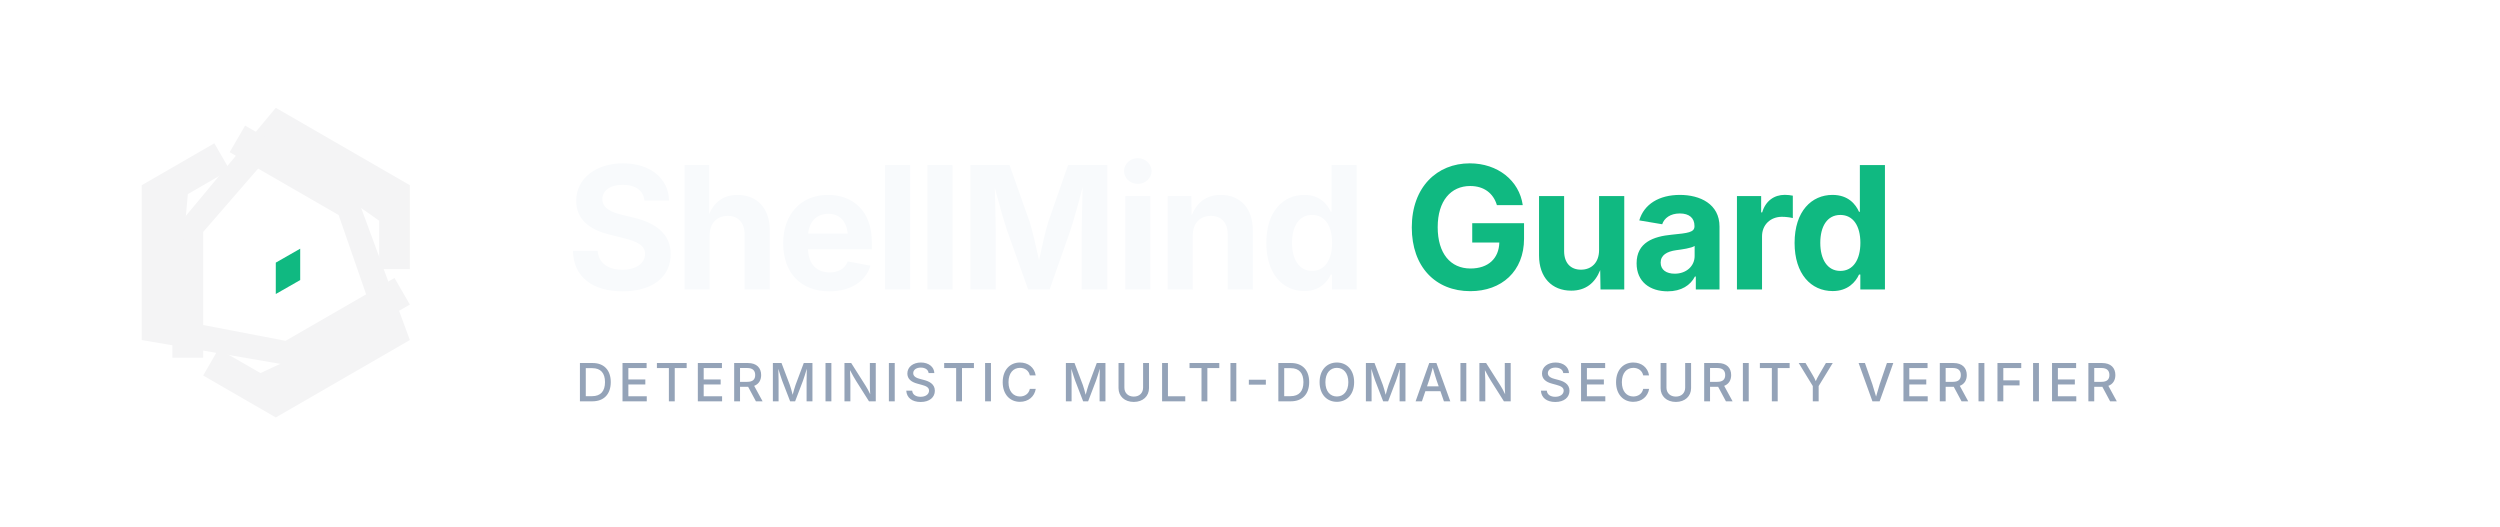
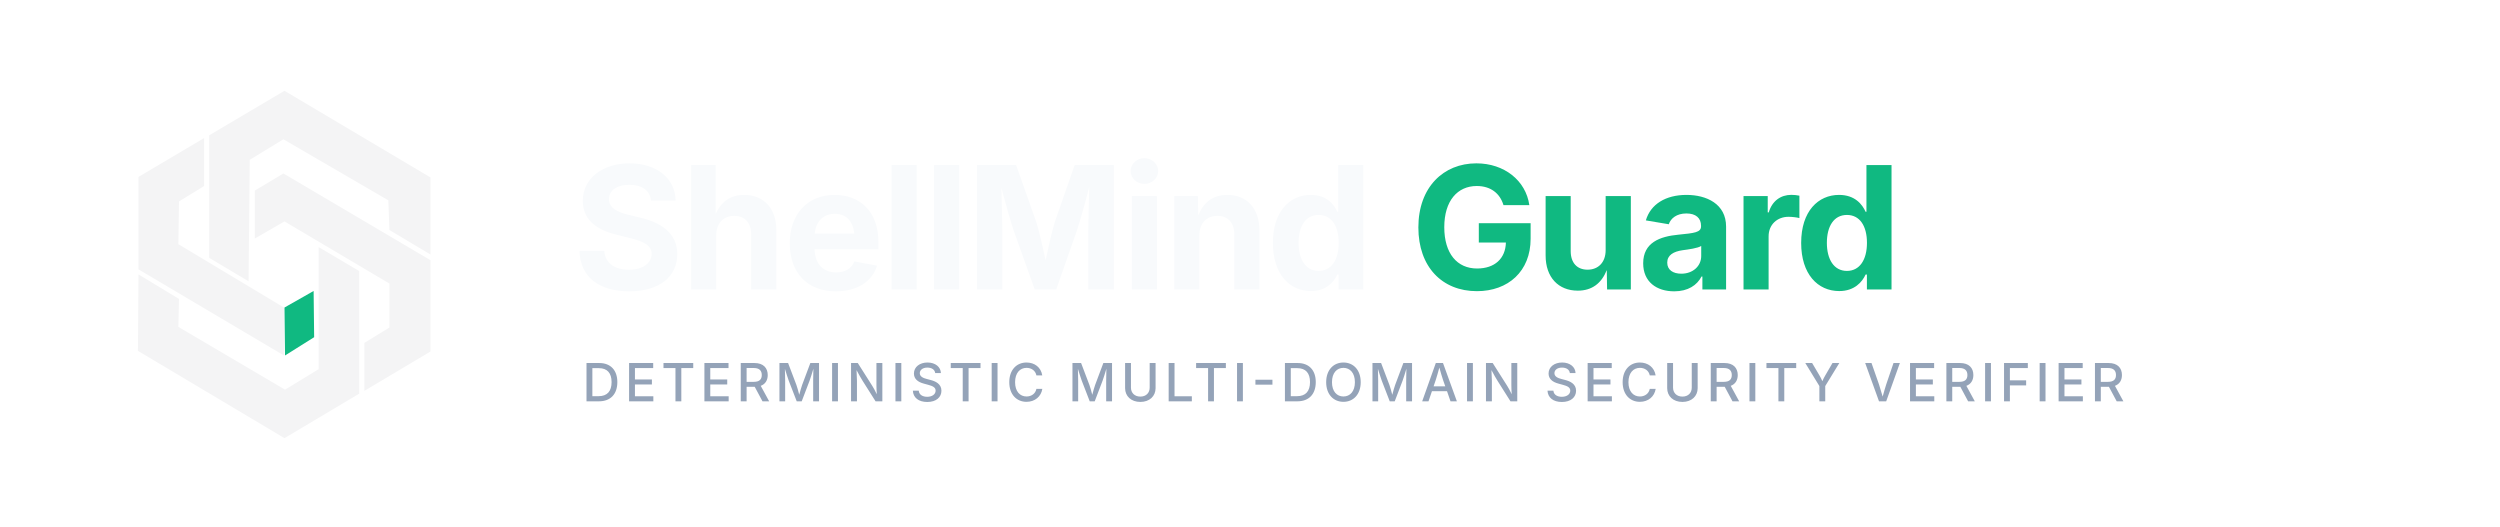
<svg xmlns="http://www.w3.org/2000/svg" viewBox="0 0 760 160" fill="none">
-   <g transform="translate(16, 12) scale(0.265)">
-     <polygon points="256.0,78.4 409.8,167.2 409.8,263.4 374.6,263.4 374.6,207.9 256.0,124.7 172.7,220.8 172.7,365.1 137.4,365.1 137.4,220.9" fill="#F4F4F5" />
-     <polygon points="409.8,344.8 256.0,433.6 172.7,385.5 190.3,355.0 238.4,382.7 369.8,321.7 328.1,201.4 203.1,129.3 220.8,98.8 345.7,170.9" fill="#F4F4F5" />
-     <polygon points="102.2,344.8 102.2,167.2 185.5,119.1 203.1,149.6 155.1,177.4 142.2,321.7 267.2,345.7 392.2,273.6 409.8,304.1 284.8,376.2" fill="#F4F4F5" />
-     <polygon points="256.0,256.0 284.0,240.0 284.0,276.0 256.0,292.0" fill="#10B981" />
+   <g transform="translate(16, 10) scale(0.275)">
+     <polygon points="173.1,113.2 173.1,248.7 216.6,274.6 217.9,140.3 255.1,117.6 371.1,185.1 372.3,217.9 417.7,245.0 417.7,159.8 256.3,64.0" fill="#F4F4F5" />
+     <polygon points="338.9,263.3 294.1,236.8 294.1,371.7 256.9,394.4 139.0,325.0 139.7,294.1 94.9,267.0 94.3,351.5 256.3,448.0 338.9,398.8" fill="#F4F4F5" />
+     <polygon points="255.1,155.4 223.5,174.3 223.5,227.3 256.3,208.4 372.3,277.1 372.3,325.7 344.6,342.7 344.6,395.7 417.7,352.2 417.7,251.3" fill="#F4F4F5" />
+     <polygon points="167.4,116.3 94.9,159.2 94.9,261.4 255.7,356.6 255.7,303.6 139.0,233.6 139.7,186.3 167.4,169.3" fill="#F4F4F5" />
+     <polygon points="288.5,285.3 256.3,303.6 256.9,356.6 289.1,336.4" fill="#10B981" />
  </g>
-   <text x="172" y="88" font-family="Inter, -apple-system, BlinkMacSystemFont, 'Segoe UI', Roboto, Helvetica, Arial, sans-serif" font-size="52" font-weight="700" letter-spacing="-1.2" fill="#F8FAFC">ShellMind <tspan fill="#10B981">Guard</tspan>
+   <text x="174" y="88" font-family="Inter,-apple-system,Segoe UI,Roboto,sans-serif" font-size="52" font-weight="700" letter-spacing="-1.2" fill="#F8FAFC">ShellMind <tspan fill="#10B981">Guard</tspan>
  </text>
-   <text x="175" y="122" font-family="Inter, -apple-system, BlinkMacSystemFont, 'Segoe UI', Roboto, Helvetica, Arial, sans-serif" font-size="16" font-weight="500" letter-spacing="1.4" fill="#94A3B8">DETERMINISTIC MULTI-DOMAIN SECURITY VERIFIER</text>
+   <text x="177" y="122" font-family="Inter,-apple-system,Segoe UI,Roboto,sans-serif" font-size="16" font-weight="500" letter-spacing="1.4" fill="#94A3B8">DETERMINISTIC MULTI-DOMAIN SECURITY VERIFIER</text>
</svg>
